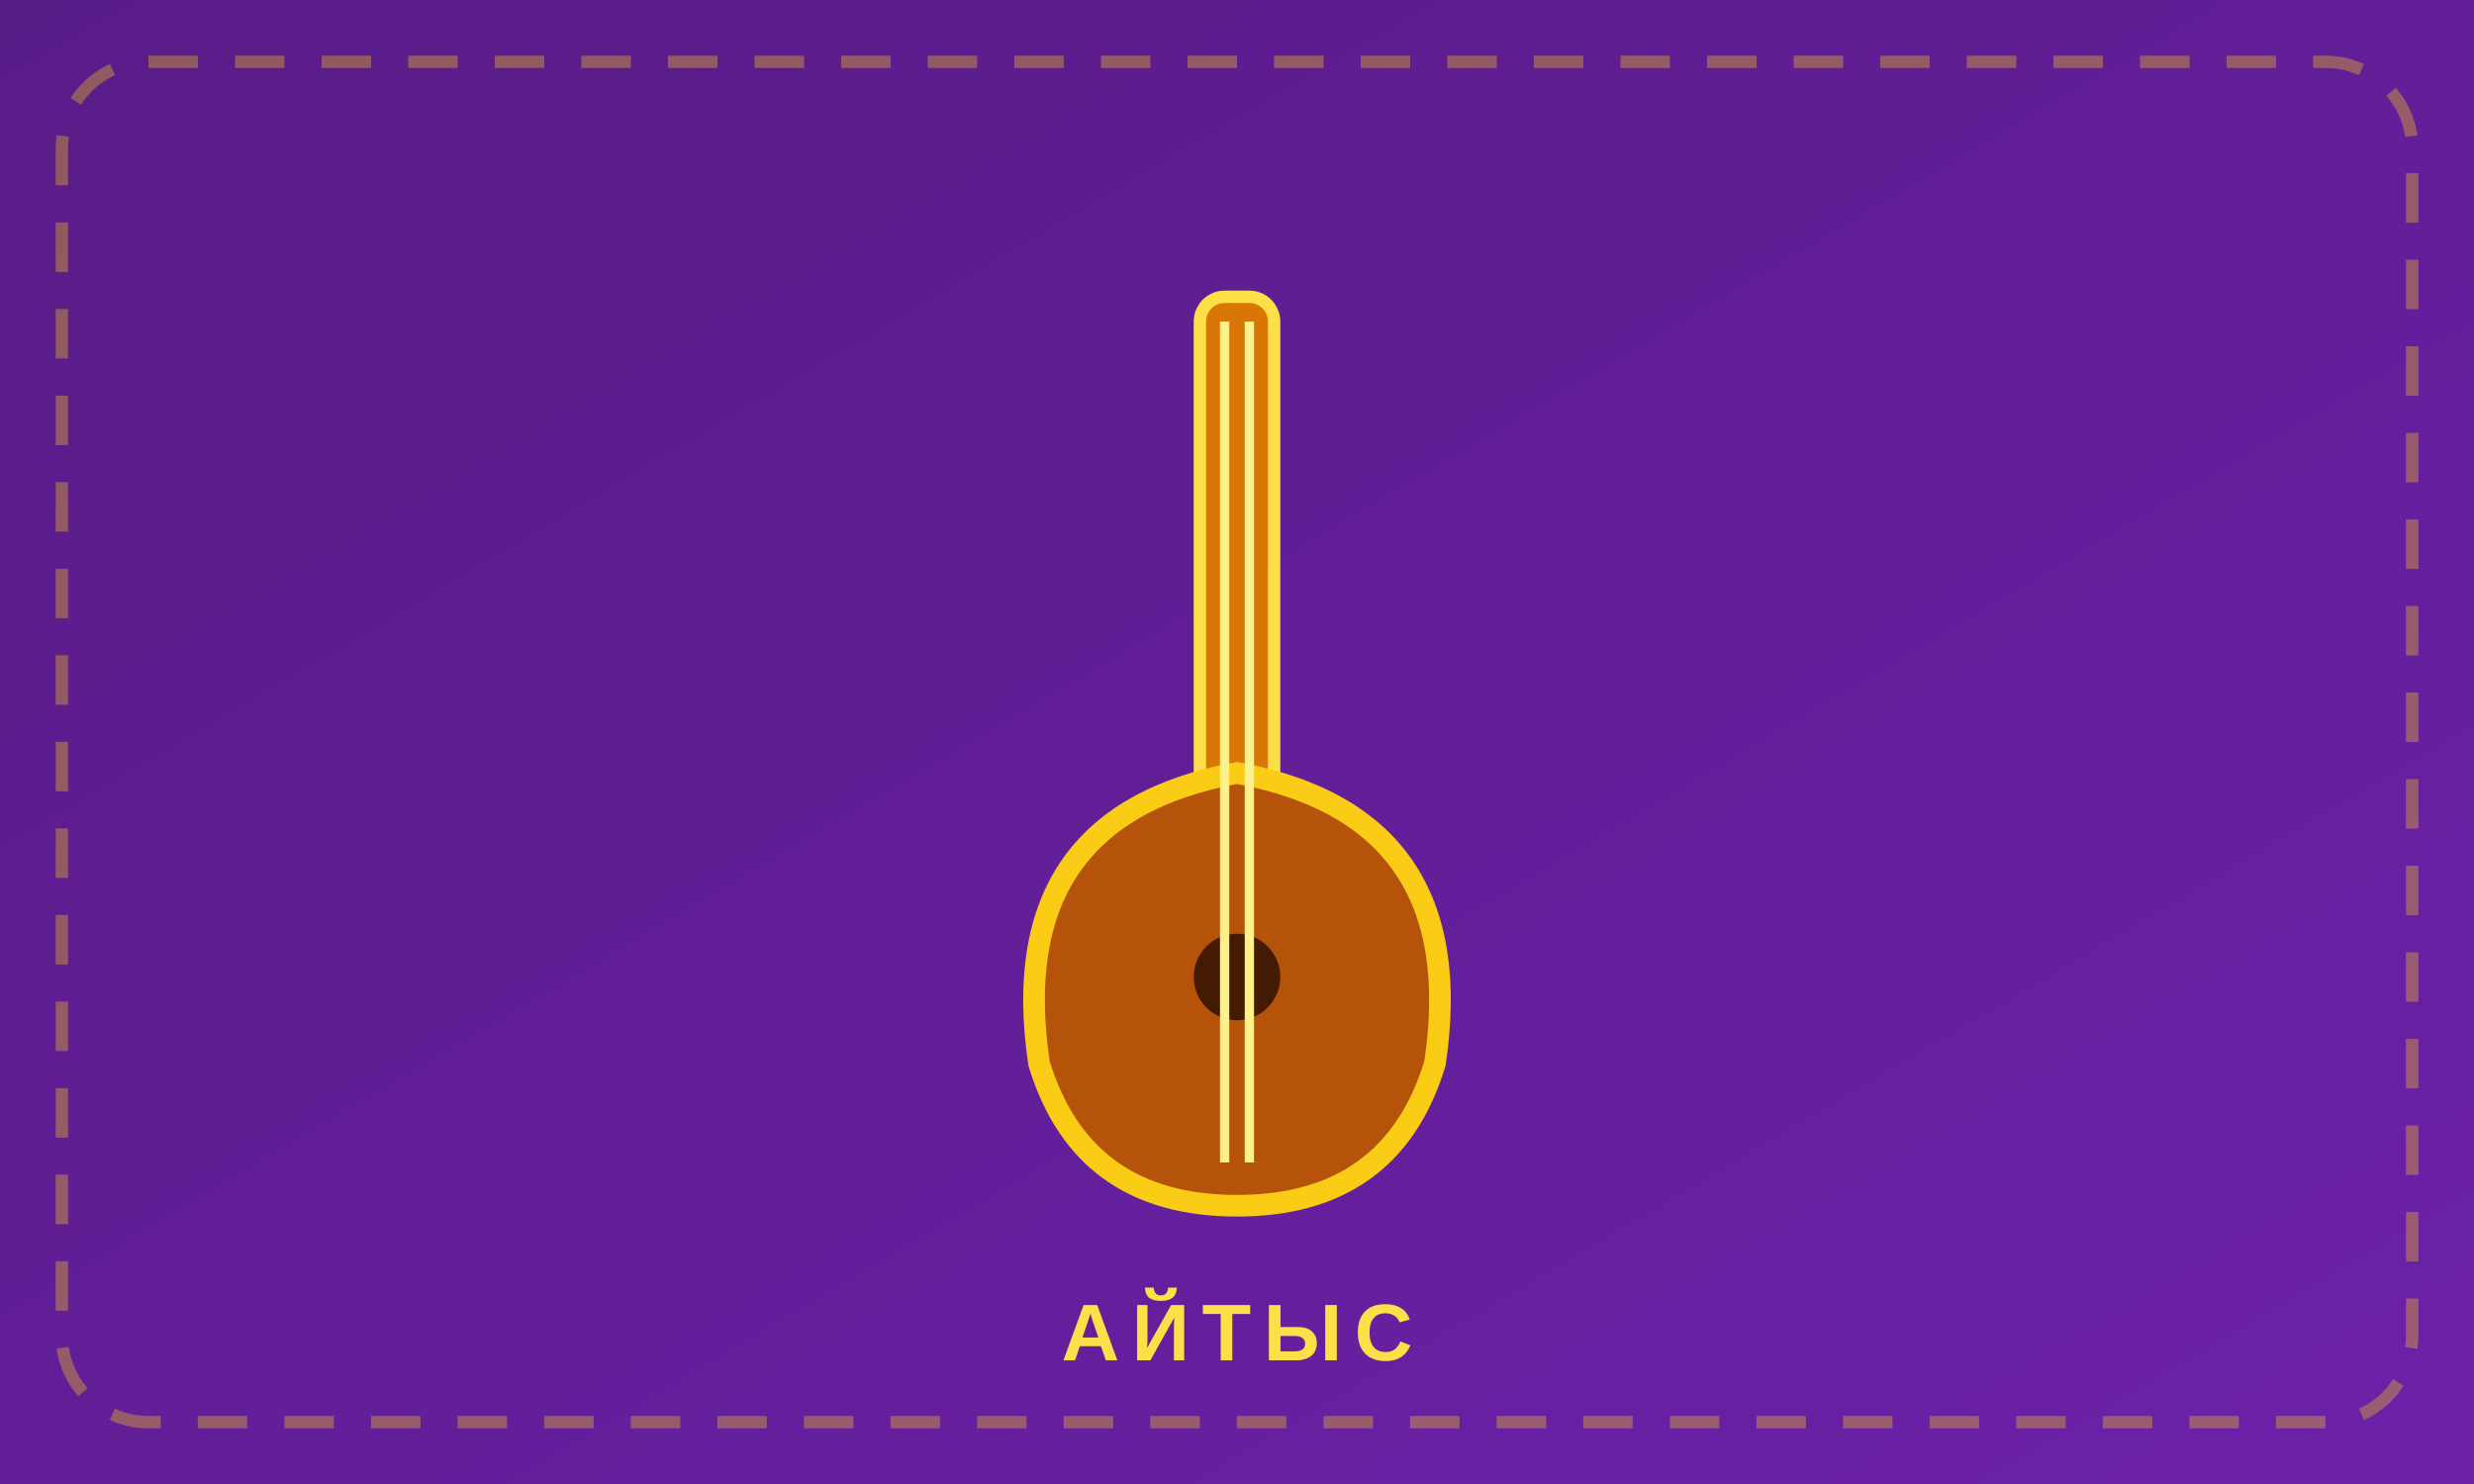
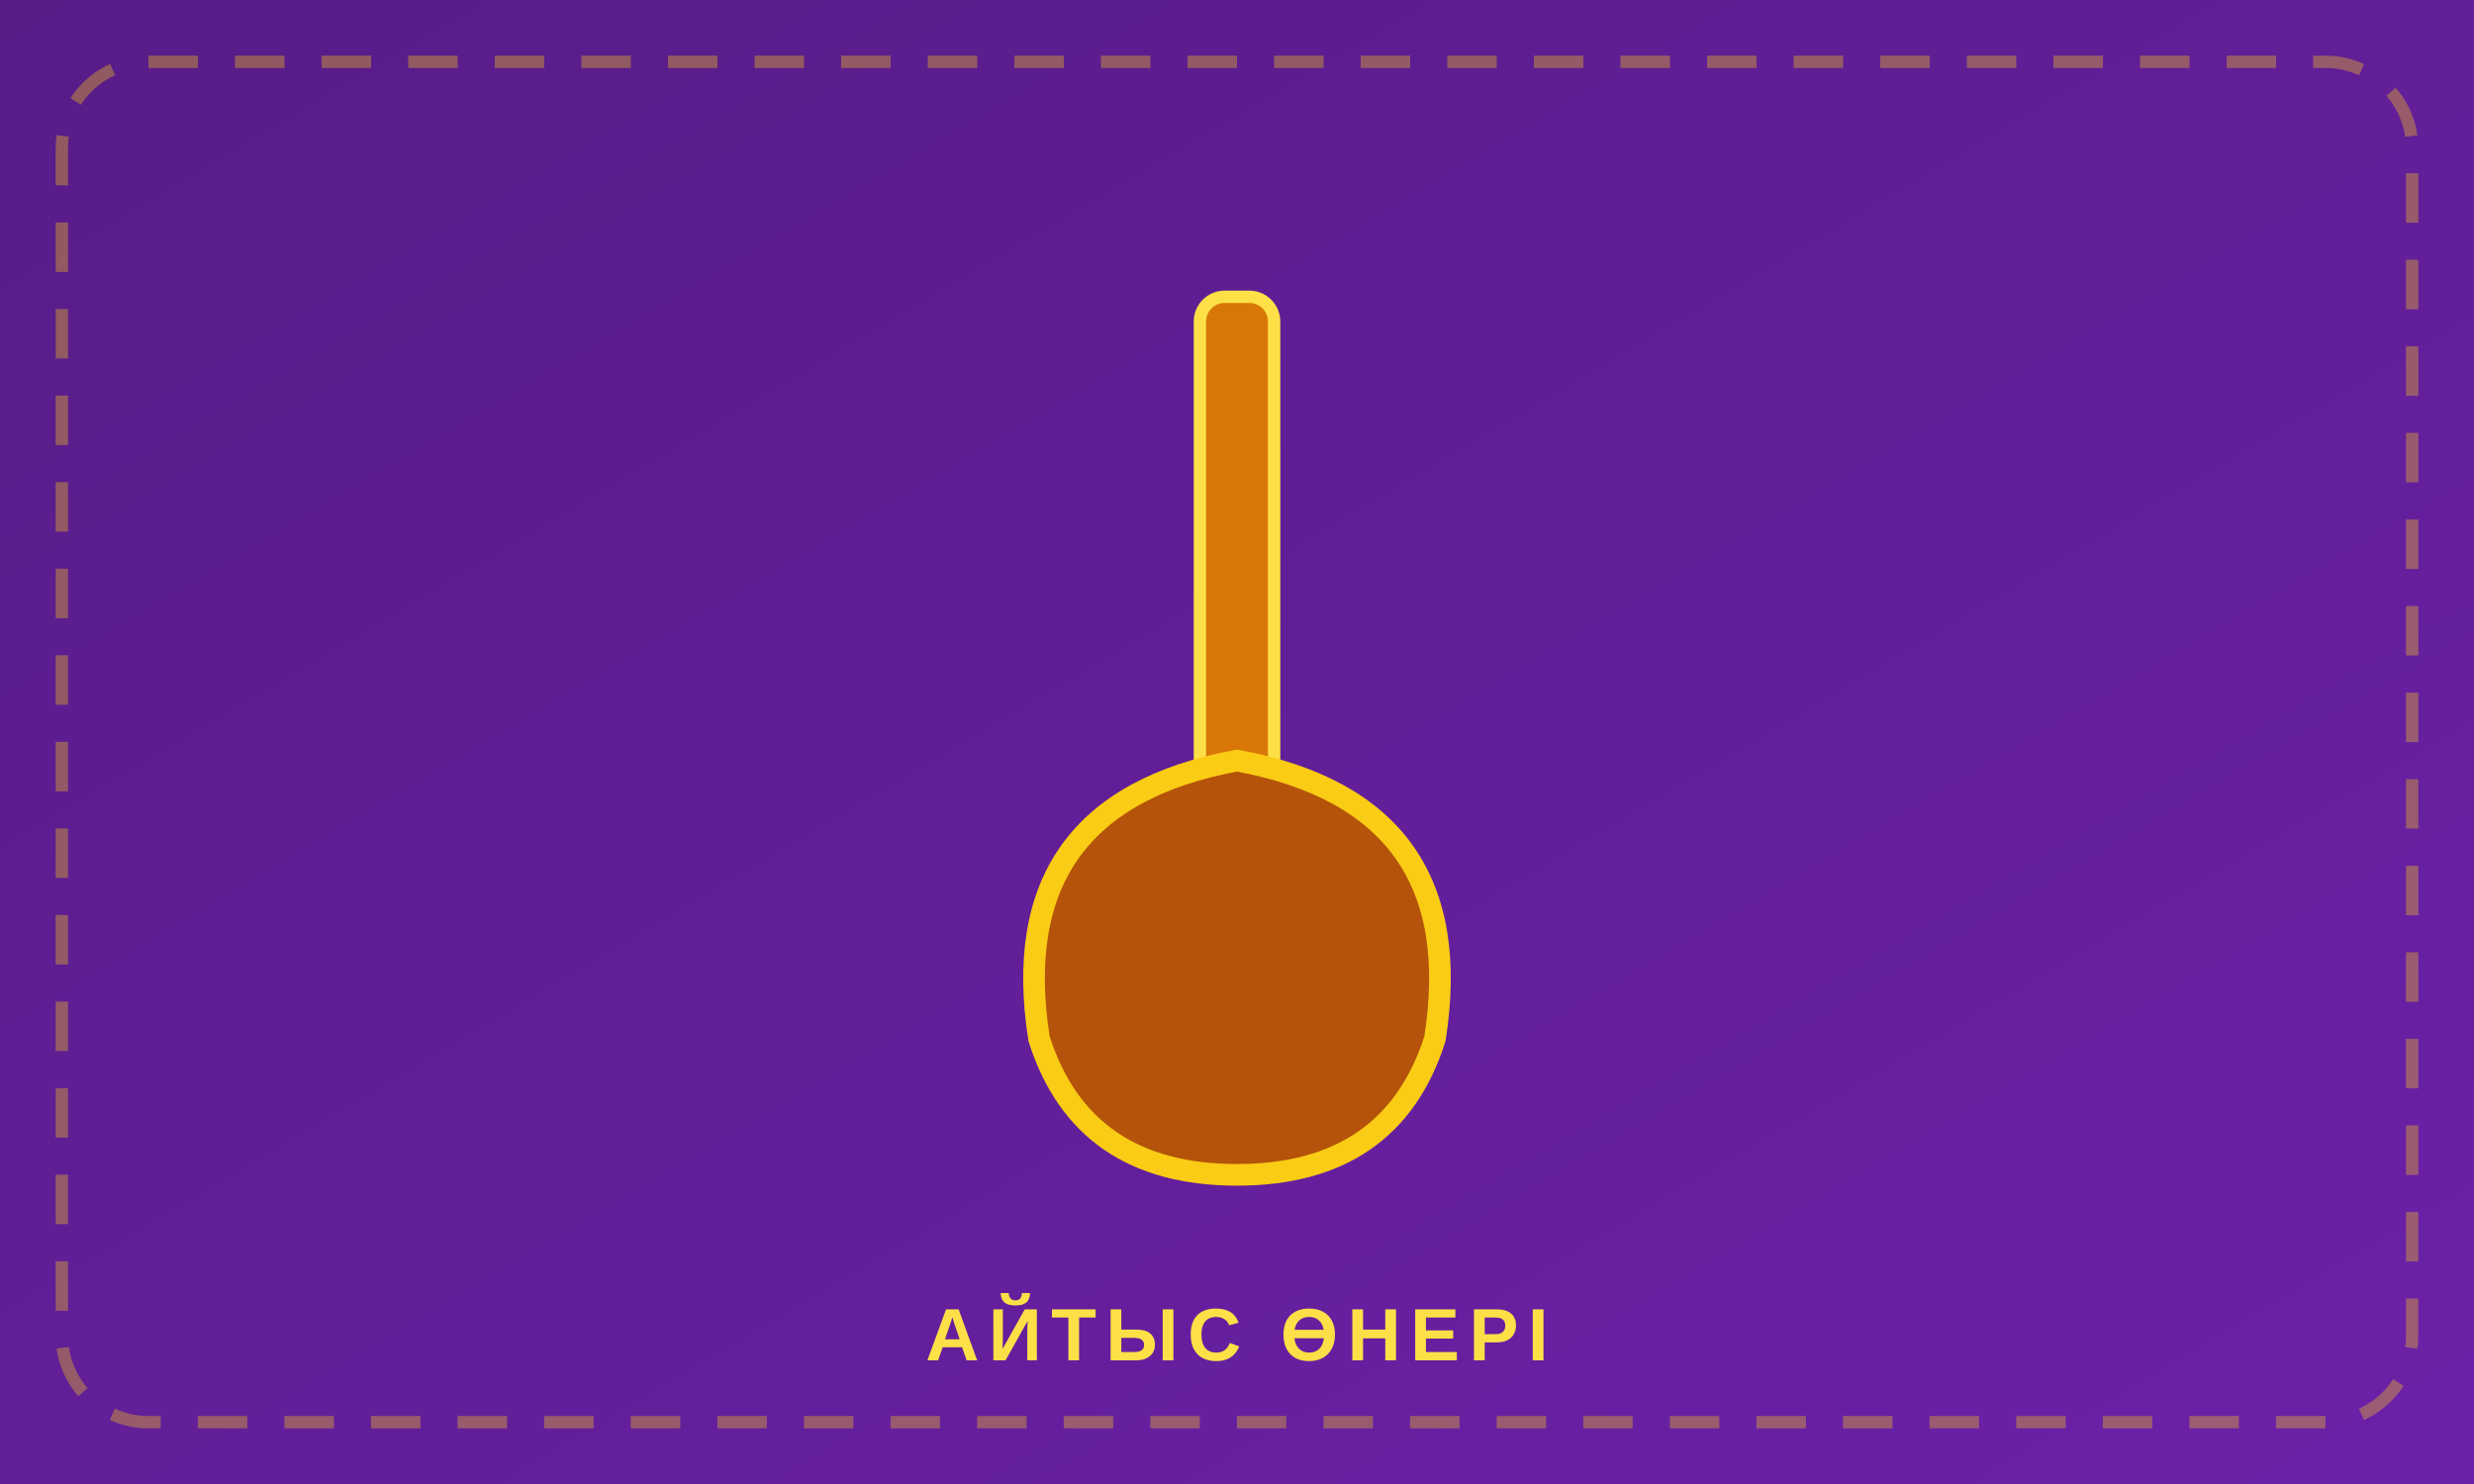
<svg xmlns="http://www.w3.org/2000/svg" viewBox="0 0 400 240" width="400" height="240">
  <defs>
    <linearGradient id="g_aitys" x1="0" y1="0" x2="1" y2="1">
      <stop offset="0%" stop-color="#581c87" />
      <stop offset="100%" stop-color="#6b21a8" />
    </linearGradient>
  </defs>
  <rect width="400" height="240" fill="url(#g_aitys)" />
  <rect x="10" y="10" width="380" height="220" rx="14" fill="none" stroke="#facc15" stroke-opacity="0.35" stroke-width="2" stroke-dasharray="8 6" />
-   <rect x="194" y="48" width="12" height="82" rx="4" fill="#d97706" stroke="#fde047" stroke-width="2" />
-   <path d="M200 125 Q238 132 232 172 Q225 195 200 195 Q175 195 168 172 Q162 132 200 125 Z" fill="#b45309" stroke="#facc15" stroke-width="3.5" />
-   <circle cx="200" cy="158" r="7" fill="#451a03" />
-   <line x1="198" y1="52" x2="198" y2="188" stroke="#fef08a" stroke-width="1.5" />
-   <line x1="202" y1="52" x2="202" y2="188" stroke="#fef08a" stroke-width="1.5" />
-   <text x="200" y="220" fill="#fde047" font-family="Arial, sans-serif" font-size="13" font-weight="bold" letter-spacing="2" text-anchor="middle">АЙТЫС</text>
+   <rect x="194" y="48" width="12" height="80" rx="4" fill="#d97706" stroke="#fde047" stroke-width="2" />
+   <path d="M200 123 Q238 130 232 168 Q225 190 200 190 Q175 190 168 168 Q162 130 200 123 Z" fill="#b45309" stroke="#facc15" stroke-width="3.5" />
+   <text x="200" y="220" fill="#fde047" font-family="Arial, sans-serif" font-size="12" font-weight="bold" letter-spacing="1.5" text-anchor="middle">АЙТЫС ӨНЕРІ</text>
</svg>
